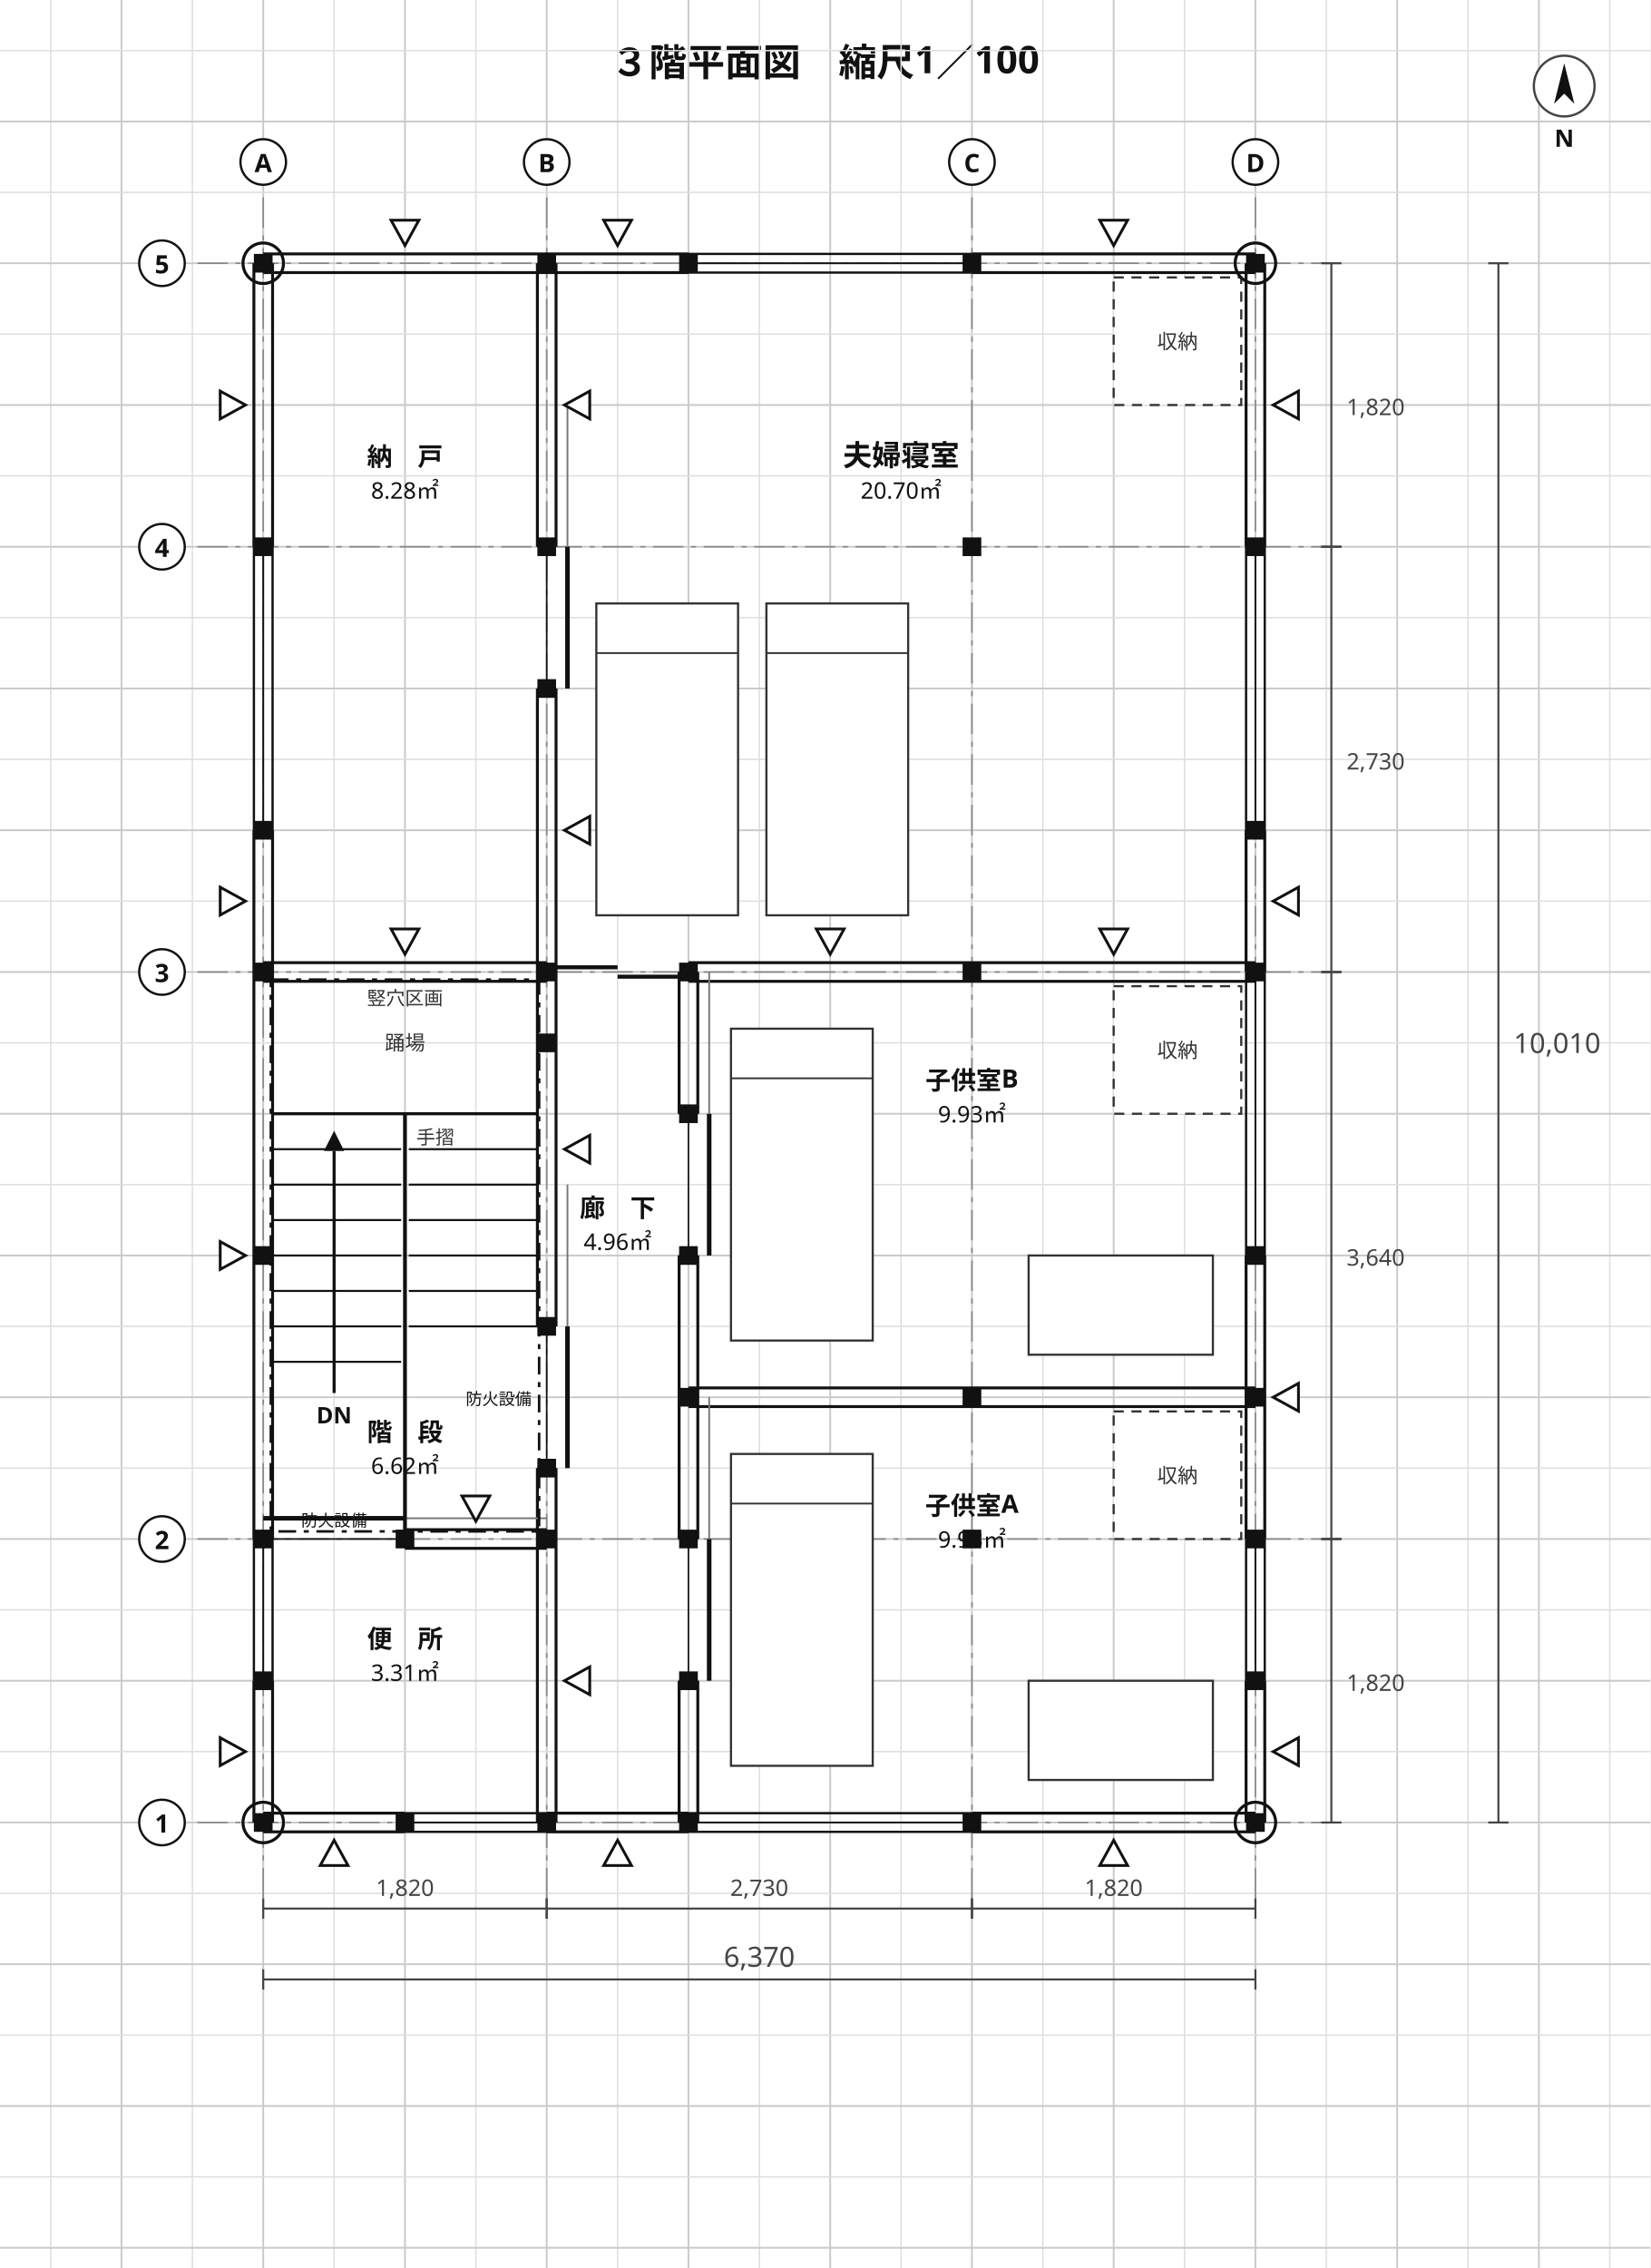
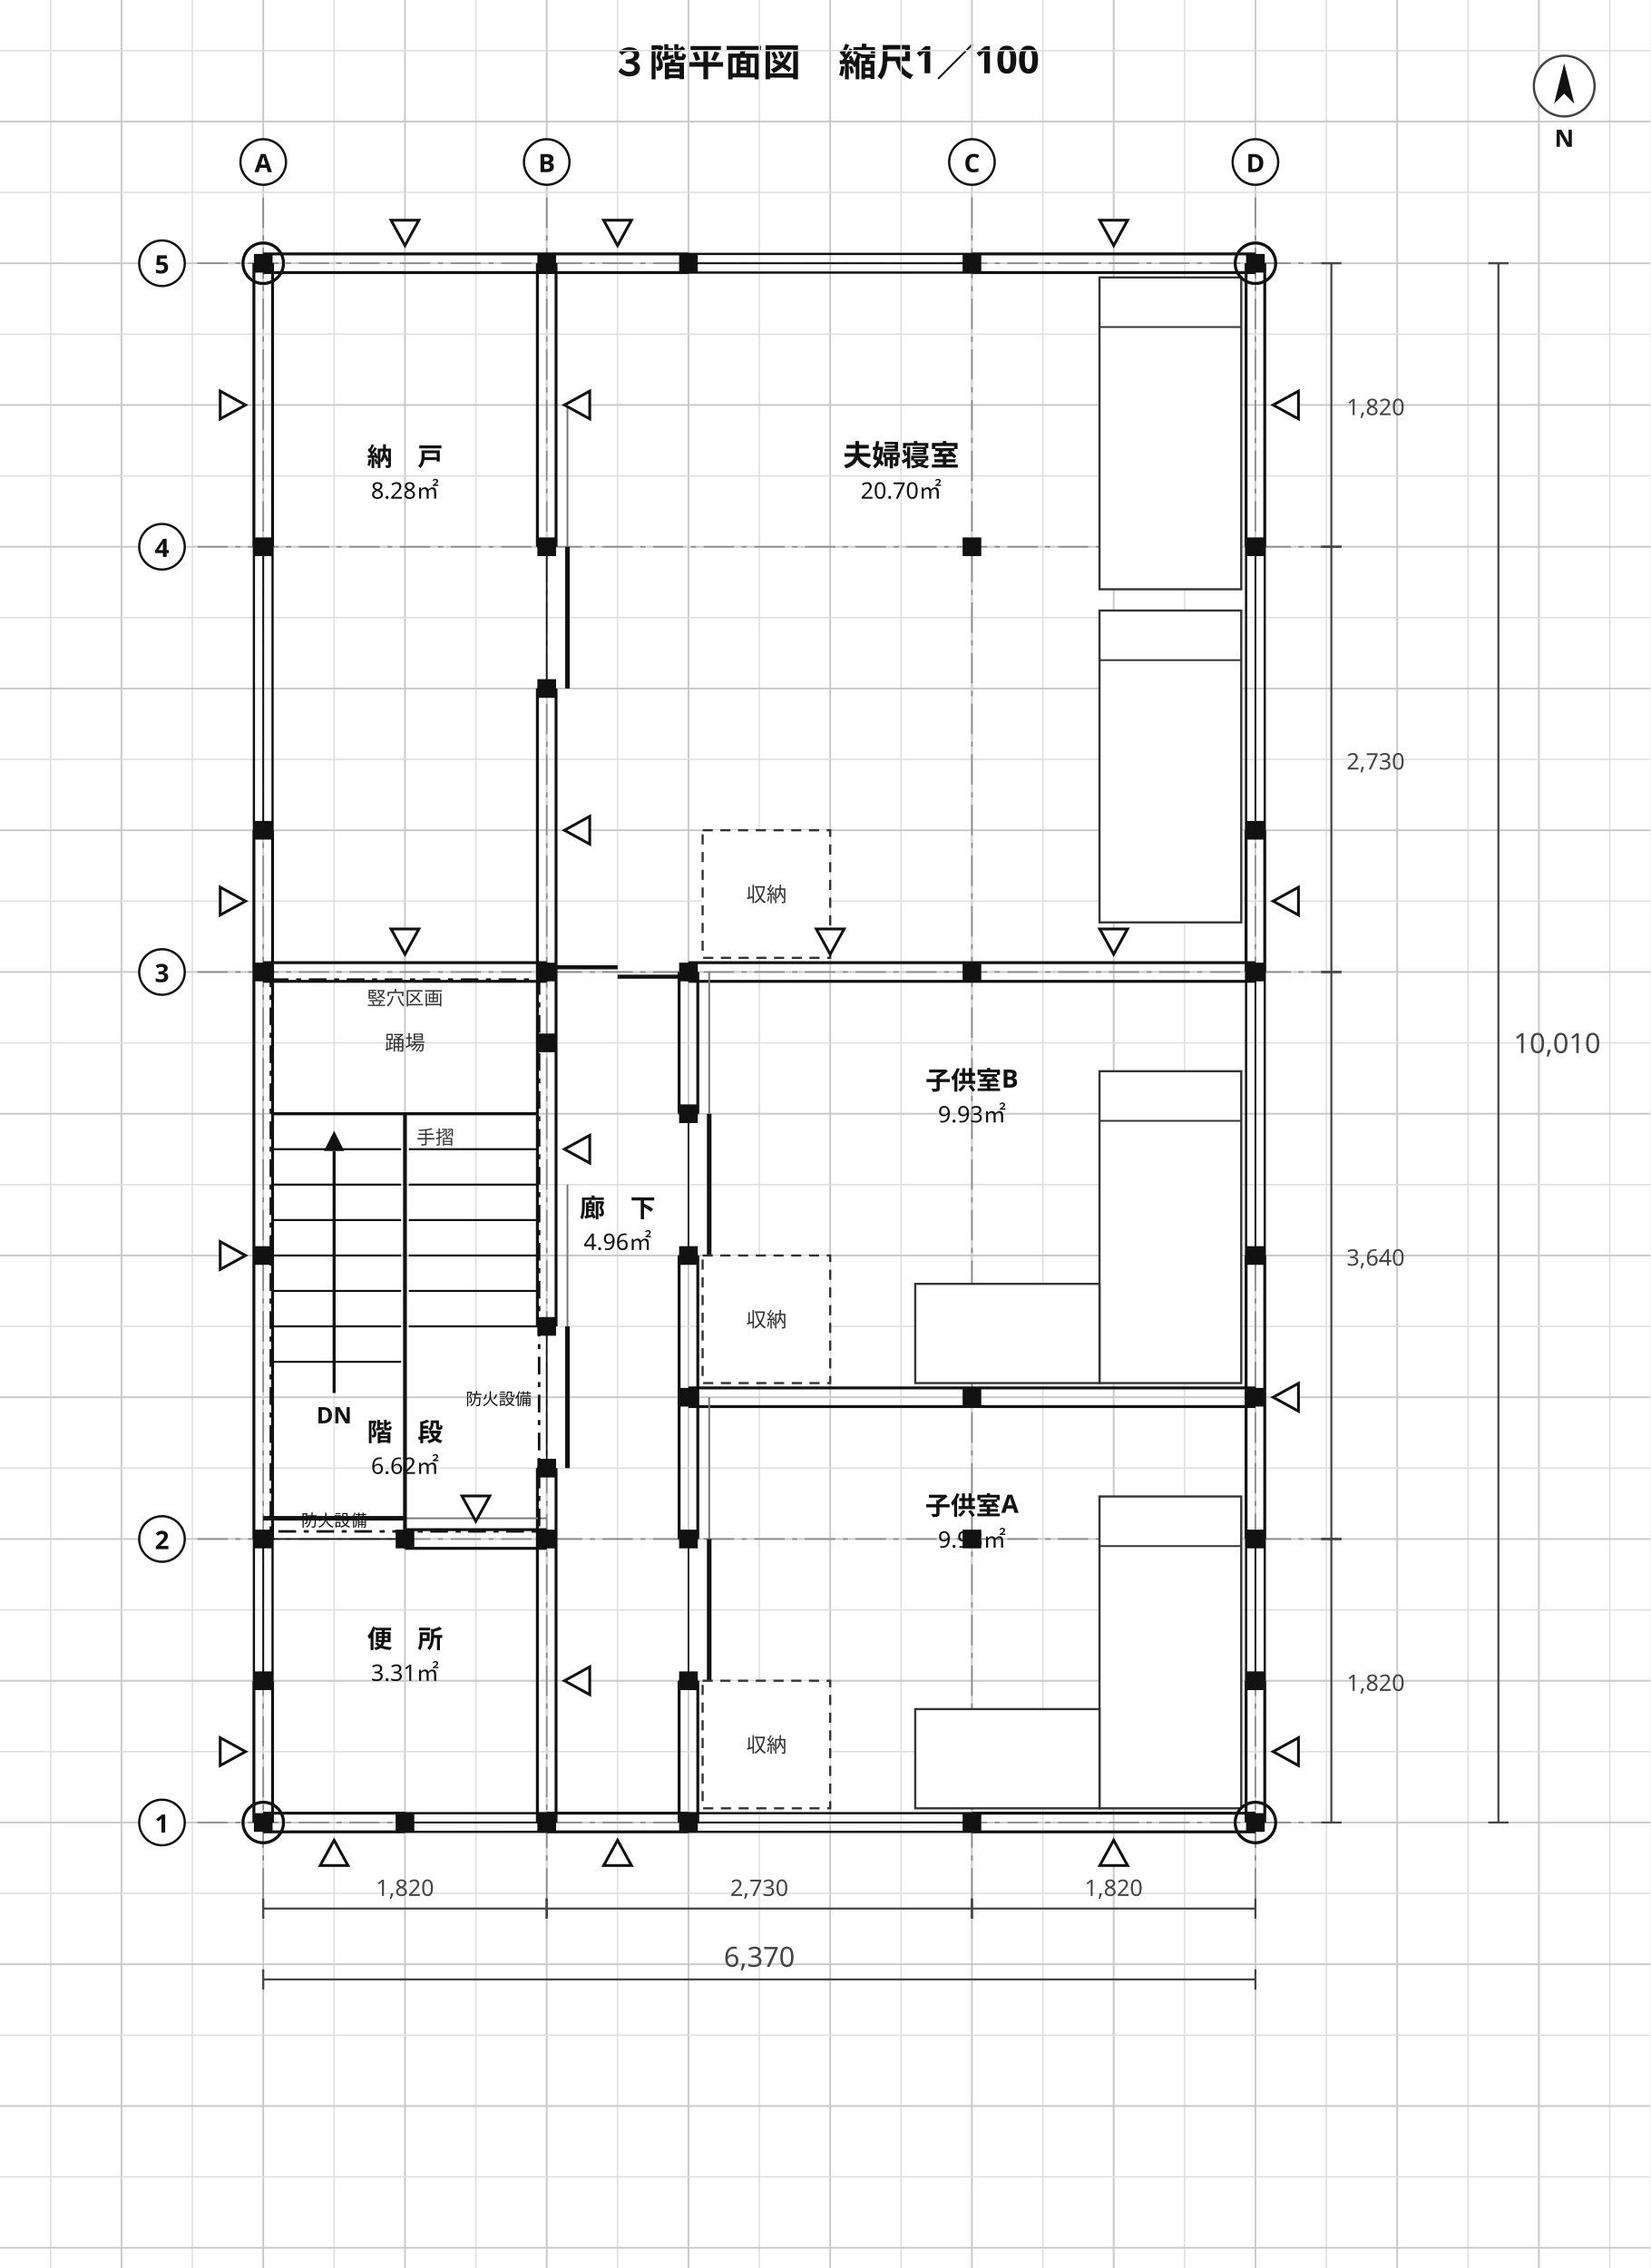
<svg xmlns="http://www.w3.org/2000/svg" viewBox="0 0 652 896" width="652" height="896" font-family="'Hiragino Sans','Hiragino Kaku Gothic ProN','Noto Sans JP','Yu Gothic',Meiryo,'IPAGothic',sans-serif">
  <rect width="652" height="896" fill="#ffffff" />
  <text x="326" y="30" font-size="15" text-anchor="middle" fill="#111" font-weight="700" font-family="'Hiragino Sans','Hiragino Kaku Gothic ProN','Noto Sans JP','Yu Gothic',Meiryo,'IPAGothic',sans-serif">３階平面図　縮尺1／100</text>
  <line x1="20" y1="0" x2="20" y2="896" stroke="#dedede" stroke-width="0.55" />
  <line x1="48" y1="0" x2="48" y2="896" stroke="#c9c9c9" stroke-width="0.7" />
  <line x1="76" y1="0" x2="76" y2="896" stroke="#dedede" stroke-width="0.55" />
  <line x1="104" y1="0" x2="104" y2="896" stroke="#c9c9c9" stroke-width="0.7" />
  <line x1="132" y1="0" x2="132" y2="896" stroke="#dedede" stroke-width="0.55" />
  <line x1="160" y1="0" x2="160" y2="896" stroke="#c9c9c9" stroke-width="0.7" />
  <line x1="188" y1="0" x2="188" y2="896" stroke="#dedede" stroke-width="0.55" />
  <line x1="216" y1="0" x2="216" y2="896" stroke="#c9c9c9" stroke-width="0.7" />
  <line x1="244" y1="0" x2="244" y2="896" stroke="#dedede" stroke-width="0.55" />
  <line x1="272" y1="0" x2="272" y2="896" stroke="#c9c9c9" stroke-width="0.7" />
  <line x1="300" y1="0" x2="300" y2="896" stroke="#dedede" stroke-width="0.55" />
  <line x1="328" y1="0" x2="328" y2="896" stroke="#c9c9c9" stroke-width="0.7" />
  <line x1="356" y1="0" x2="356" y2="896" stroke="#dedede" stroke-width="0.55" />
  <line x1="384" y1="0" x2="384" y2="896" stroke="#c9c9c9" stroke-width="0.7" />
  <line x1="412" y1="0" x2="412" y2="896" stroke="#dedede" stroke-width="0.55" />
  <line x1="440" y1="0" x2="440" y2="896" stroke="#c9c9c9" stroke-width="0.7" />
  <line x1="468" y1="0" x2="468" y2="896" stroke="#dedede" stroke-width="0.55" />
  <line x1="496" y1="0" x2="496" y2="896" stroke="#c9c9c9" stroke-width="0.7" />
  <line x1="524" y1="0" x2="524" y2="896" stroke="#dedede" stroke-width="0.55" />
  <line x1="552" y1="0" x2="552" y2="896" stroke="#c9c9c9" stroke-width="0.7" />
  <line x1="580" y1="0" x2="580" y2="896" stroke="#dedede" stroke-width="0.55" />
  <line x1="608" y1="0" x2="608" y2="896" stroke="#c9c9c9" stroke-width="0.7" />
  <line x1="636" y1="0" x2="636" y2="896" stroke="#dedede" stroke-width="0.55" />
  <line x1="0" y1="20" x2="652" y2="20" stroke="#dedede" stroke-width="0.55" />
  <line x1="0" y1="48" x2="652" y2="48" stroke="#c9c9c9" stroke-width="0.7" />
  <line x1="0" y1="76" x2="652" y2="76" stroke="#dedede" stroke-width="0.55" />
  <line x1="0" y1="104" x2="652" y2="104" stroke="#c9c9c9" stroke-width="0.7" />
  <line x1="0" y1="132" x2="652" y2="132" stroke="#dedede" stroke-width="0.55" />
  <line x1="0" y1="160" x2="652" y2="160" stroke="#c9c9c9" stroke-width="0.7" />
  <line x1="0" y1="188" x2="652" y2="188" stroke="#dedede" stroke-width="0.55" />
  <line x1="0" y1="216" x2="652" y2="216" stroke="#c9c9c9" stroke-width="0.7" />
  <line x1="0" y1="244" x2="652" y2="244" stroke="#dedede" stroke-width="0.55" />
  <line x1="0" y1="272" x2="652" y2="272" stroke="#c9c9c9" stroke-width="0.7" />
  <line x1="0" y1="300" x2="652" y2="300" stroke="#dedede" stroke-width="0.55" />
  <line x1="0" y1="328" x2="652" y2="328" stroke="#c9c9c9" stroke-width="0.7" />
  <line x1="0" y1="356" x2="652" y2="356" stroke="#dedede" stroke-width="0.55" />
  <line x1="0" y1="384" x2="652" y2="384" stroke="#c9c9c9" stroke-width="0.7" />
  <line x1="0" y1="412" x2="652" y2="412" stroke="#dedede" stroke-width="0.55" />
  <line x1="0" y1="440" x2="652" y2="440" stroke="#c9c9c9" stroke-width="0.7" />
  <line x1="0" y1="468" x2="652" y2="468" stroke="#dedede" stroke-width="0.55" />
  <line x1="0" y1="496" x2="652" y2="496" stroke="#c9c9c9" stroke-width="0.7" />
  <line x1="0" y1="524" x2="652" y2="524" stroke="#dedede" stroke-width="0.55" />
  <line x1="0" y1="552" x2="652" y2="552" stroke="#c9c9c9" stroke-width="0.7" />
  <line x1="0" y1="580" x2="652" y2="580" stroke="#dedede" stroke-width="0.55" />
  <line x1="0" y1="608" x2="652" y2="608" stroke="#c9c9c9" stroke-width="0.7" />
  <line x1="0" y1="636" x2="652" y2="636" stroke="#dedede" stroke-width="0.55" />
  <line x1="0" y1="664" x2="652" y2="664" stroke="#c9c9c9" stroke-width="0.7" />
  <line x1="0" y1="692" x2="652" y2="692" stroke="#dedede" stroke-width="0.55" />
  <line x1="0" y1="720" x2="652" y2="720" stroke="#c9c9c9" stroke-width="0.7" />
  <line x1="0" y1="748" x2="652" y2="748" stroke="#dedede" stroke-width="0.55" />
  <line x1="0" y1="776" x2="652" y2="776" stroke="#c9c9c9" stroke-width="0.7" />
  <line x1="0" y1="804" x2="652" y2="804" stroke="#dedede" stroke-width="0.55" />
  <line x1="0" y1="832" x2="652" y2="832" stroke="#c9c9c9" stroke-width="0.7" />
  <line x1="0" y1="860" x2="652" y2="860" stroke="#dedede" stroke-width="0.55" />
  <line x1="0" y1="888" x2="652" y2="888" stroke="#c9c9c9" stroke-width="0.7" />
  <line x1="104" y1="78" x2="104" y2="750" stroke="#888" stroke-width="0.6" stroke-dasharray="12 3 2 3" />
  <line x1="216" y1="78" x2="216" y2="750" stroke="#888" stroke-width="0.6" stroke-dasharray="12 3 2 3" />
  <line x1="384" y1="78" x2="384" y2="750" stroke="#888" stroke-width="0.6" stroke-dasharray="12 3 2 3" />
  <line x1="496" y1="78" x2="496" y2="750" stroke="#888" stroke-width="0.6" stroke-dasharray="12 3 2 3" />
  <line x1="78" y1="720" x2="526" y2="720" stroke="#888" stroke-width="0.6" stroke-dasharray="12 3 2 3" />
  <line x1="78" y1="608" x2="526" y2="608" stroke="#888" stroke-width="0.6" stroke-dasharray="12 3 2 3" />
  <line x1="78" y1="384" x2="526" y2="384" stroke="#888" stroke-width="0.6" stroke-dasharray="12 3 2 3" />
  <line x1="78" y1="216" x2="526" y2="216" stroke="#888" stroke-width="0.6" stroke-dasharray="12 3 2 3" />
  <line x1="78" y1="104" x2="526" y2="104" stroke="#888" stroke-width="0.6" stroke-dasharray="12 3 2 3" />
  <line x1="100.31" y1="720" x2="100.31" y2="664" stroke="#111" stroke-width="1.15" />
  <line x1="107.69" y1="720" x2="107.69" y2="664" stroke="#111" stroke-width="1.15" />
  <line x1="100.31" y1="608" x2="100.31" y2="328" stroke="#111" stroke-width="1.15" />
  <line x1="107.69" y1="608" x2="107.69" y2="328" stroke="#111" stroke-width="1.15" />
  <line x1="100.31" y1="216" x2="100.31" y2="104" stroke="#111" stroke-width="1.15" />
  <line x1="107.69" y1="216" x2="107.69" y2="104" stroke="#111" stroke-width="1.15" />
  <line x1="212.31" y1="720" x2="212.31" y2="580" stroke="#111" stroke-width="1.15" />
  <line x1="219.69" y1="720" x2="219.69" y2="580" stroke="#111" stroke-width="1.15" />
  <line x1="212.31" y1="524" x2="212.31" y2="272" stroke="#111" stroke-width="1.15" />
  <line x1="219.69" y1="524" x2="219.69" y2="272" stroke="#111" stroke-width="1.15" />
  <line x1="212.31" y1="216" x2="212.31" y2="104" stroke="#111" stroke-width="1.15" />
  <line x1="219.69" y1="216" x2="219.69" y2="104" stroke="#111" stroke-width="1.15" />
  <line x1="104" y1="716.31" x2="160" y2="716.31" stroke="#111" stroke-width="1.15" />
  <line x1="104" y1="723.69" x2="160" y2="723.69" stroke="#111" stroke-width="1.15" />
  <line x1="216" y1="716.31" x2="272" y2="716.31" stroke="#111" stroke-width="1.15" />
  <line x1="216" y1="723.69" x2="272" y2="723.69" stroke="#111" stroke-width="1.15" />
  <line x1="384" y1="716.31" x2="496" y2="716.31" stroke="#111" stroke-width="1.15" />
  <line x1="384" y1="723.69" x2="496" y2="723.69" stroke="#111" stroke-width="1.15" />
  <line x1="160" y1="604.31" x2="216" y2="604.31" stroke="#111" stroke-width="1.15" />
  <line x1="160" y1="611.69" x2="216" y2="611.69" stroke="#111" stroke-width="1.15" />
  <line x1="104" y1="380.31" x2="216" y2="380.31" stroke="#111" stroke-width="1.15" />
  <line x1="104" y1="387.69" x2="216" y2="387.69" stroke="#111" stroke-width="1.15" />
  <line x1="272" y1="380.31" x2="496" y2="380.31" stroke="#111" stroke-width="1.15" />
  <line x1="272" y1="387.69" x2="496" y2="387.69" stroke="#111" stroke-width="1.15" />
  <line x1="104" y1="100.31" x2="272" y2="100.31" stroke="#111" stroke-width="1.15" />
  <line x1="104" y1="107.69" x2="272" y2="107.69" stroke="#111" stroke-width="1.15" />
  <line x1="384" y1="100.31" x2="496" y2="100.31" stroke="#111" stroke-width="1.15" />
  <line x1="384" y1="107.69" x2="496" y2="107.69" stroke="#111" stroke-width="1.15" />
  <line x1="268.31" y1="720" x2="268.31" y2="664" stroke="#111" stroke-width="1.15" />
  <line x1="275.69" y1="720" x2="275.69" y2="664" stroke="#111" stroke-width="1.15" />
  <line x1="268.31" y1="608" x2="268.31" y2="496" stroke="#111" stroke-width="1.15" />
  <line x1="275.69" y1="608" x2="275.69" y2="496" stroke="#111" stroke-width="1.15" />
  <line x1="268.31" y1="440" x2="268.31" y2="384" stroke="#111" stroke-width="1.15" />
  <line x1="275.69" y1="440" x2="275.69" y2="384" stroke="#111" stroke-width="1.15" />
  <line x1="492.31" y1="720" x2="492.31" y2="664" stroke="#111" stroke-width="1.15" />
  <line x1="499.69" y1="720" x2="499.69" y2="664" stroke="#111" stroke-width="1.15" />
  <line x1="492.31" y1="608" x2="492.31" y2="496" stroke="#111" stroke-width="1.15" />
  <line x1="499.69" y1="608" x2="499.69" y2="496" stroke="#111" stroke-width="1.15" />
  <line x1="492.31" y1="384" x2="492.31" y2="328" stroke="#111" stroke-width="1.15" />
  <line x1="499.69" y1="384" x2="499.69" y2="328" stroke="#111" stroke-width="1.15" />
  <line x1="492.31" y1="216" x2="492.31" y2="104" stroke="#111" stroke-width="1.15" />
  <line x1="499.69" y1="216" x2="499.69" y2="104" stroke="#111" stroke-width="1.15" />
  <line x1="272" y1="548.31" x2="496" y2="548.31" stroke="#111" stroke-width="1.15" />
  <line x1="272" y1="555.69" x2="496" y2="555.69" stroke="#111" stroke-width="1.15" />
  <line x1="272" y1="716.31" x2="384" y2="716.31" stroke="#111" stroke-width="0.9" />
  <line x1="272" y1="723.69" x2="384" y2="723.69" stroke="#111" stroke-width="0.9" />
  <line x1="272" y1="720" x2="384" y2="720" stroke="#111" stroke-width="0.7" />
  <line x1="272" y1="716.31" x2="272" y2="723.69" stroke="#111" stroke-width="1.0" />
  <line x1="384" y1="716.31" x2="384" y2="723.69" stroke="#111" stroke-width="1.0" />
  <line x1="160" y1="716.31" x2="216" y2="716.31" stroke="#111" stroke-width="0.9" />
  <line x1="160" y1="723.69" x2="216" y2="723.69" stroke="#111" stroke-width="0.9" />
  <line x1="160" y1="720" x2="216" y2="720" stroke="#111" stroke-width="0.7" />
  <line x1="160" y1="716.31" x2="160" y2="723.69" stroke="#111" stroke-width="1.0" />
  <line x1="216" y1="716.31" x2="216" y2="723.69" stroke="#111" stroke-width="1.0" />
  <line x1="272" y1="100.31" x2="384" y2="100.31" stroke="#111" stroke-width="0.9" />
  <line x1="272" y1="107.69" x2="384" y2="107.69" stroke="#111" stroke-width="0.9" />
  <line x1="272" y1="104" x2="384" y2="104" stroke="#111" stroke-width="0.7" />
  <line x1="272" y1="100.31" x2="272" y2="107.69" stroke="#111" stroke-width="1.0" />
  <line x1="384" y1="100.31" x2="384" y2="107.69" stroke="#111" stroke-width="1.0" />
  <line x1="100.31" y1="664" x2="100.31" y2="608" stroke="#111" stroke-width="0.9" />
  <line x1="107.69" y1="664" x2="107.69" y2="608" stroke="#111" stroke-width="0.9" />
  <line x1="104" y1="664" x2="104" y2="608" stroke="#111" stroke-width="0.7" />
  <line x1="100.31" y1="664" x2="107.69" y2="664" stroke="#111" stroke-width="1.0" />
  <line x1="100.31" y1="608" x2="107.69" y2="608" stroke="#111" stroke-width="1.0" />
  <line x1="100.31" y1="328" x2="100.31" y2="216" stroke="#111" stroke-width="0.9" />
  <line x1="107.69" y1="328" x2="107.69" y2="216" stroke="#111" stroke-width="0.9" />
  <line x1="104" y1="328" x2="104" y2="216" stroke="#111" stroke-width="0.7" />
  <line x1="100.31" y1="328" x2="107.69" y2="328" stroke="#111" stroke-width="1.0" />
  <line x1="100.31" y1="216" x2="107.69" y2="216" stroke="#111" stroke-width="1.0" />
  <line x1="492.31" y1="664" x2="492.31" y2="608" stroke="#111" stroke-width="0.9" />
  <line x1="499.69" y1="664" x2="499.69" y2="608" stroke="#111" stroke-width="0.9" />
  <line x1="496" y1="664" x2="496" y2="608" stroke="#111" stroke-width="0.7" />
  <line x1="492.31" y1="664" x2="499.69" y2="664" stroke="#111" stroke-width="1.0" />
  <line x1="492.31" y1="608" x2="499.69" y2="608" stroke="#111" stroke-width="1.0" />
  <line x1="492.31" y1="496" x2="492.31" y2="384" stroke="#111" stroke-width="0.9" />
  <line x1="499.69" y1="496" x2="499.69" y2="384" stroke="#111" stroke-width="0.9" />
  <line x1="496" y1="496" x2="496" y2="384" stroke="#111" stroke-width="0.7" />
  <line x1="492.31" y1="496" x2="499.69" y2="496" stroke="#111" stroke-width="1.0" />
  <line x1="492.31" y1="384" x2="499.69" y2="384" stroke="#111" stroke-width="1.0" />
  <line x1="492.31" y1="328" x2="492.31" y2="216" stroke="#111" stroke-width="0.9" />
  <line x1="499.69" y1="328" x2="499.69" y2="216" stroke="#111" stroke-width="0.9" />
  <line x1="496" y1="328" x2="496" y2="216" stroke="#111" stroke-width="0.7" />
  <line x1="492.31" y1="328" x2="499.69" y2="328" stroke="#111" stroke-width="1.0" />
  <line x1="492.31" y1="216" x2="499.69" y2="216" stroke="#111" stroke-width="1.0" />
  <line x1="104" y1="604.31" x2="104" y2="611.69" stroke="#111" stroke-width="1.0" />
  <line x1="160" y1="604.31" x2="160" y2="611.69" stroke="#111" stroke-width="1.0" />
  <line x1="104" y1="608" x2="160" y2="608" stroke="#111" stroke-width="0.6" />
  <line x1="104" y1="599.81" x2="160" y2="599.81" stroke="#111" stroke-width="1.8" />
  <line x1="160" y1="599.81" x2="216" y2="599.81" stroke="#777" stroke-width="0.7" />
  <text x="132" y="603" font-size="6.5" text-anchor="middle" fill="#111" font-weight="400" font-family="'Hiragino Sans','Hiragino Kaku Gothic ProN','Noto Sans JP','Yu Gothic',Meiryo,'IPAGothic',sans-serif">防火設備</text>
  <line x1="212.31" y1="580" x2="219.69" y2="580" stroke="#111" stroke-width="1.0" />
  <line x1="212.31" y1="524" x2="219.69" y2="524" stroke="#111" stroke-width="1.0" />
  <line x1="216" y1="580" x2="216" y2="524" stroke="#111" stroke-width="0.6" />
  <line x1="224.19" y1="580" x2="224.19" y2="524" stroke="#111" stroke-width="1.8" />
  <line x1="224.19" y1="524" x2="224.19" y2="468" stroke="#777" stroke-width="0.7" />
  <text x="210" y="555" font-size="6.5" text-anchor="end" fill="#111" font-weight="400" font-family="'Hiragino Sans','Hiragino Kaku Gothic ProN','Noto Sans JP','Yu Gothic',Meiryo,'IPAGothic',sans-serif">防火設備</text>
  <line x1="212.31" y1="272" x2="219.69" y2="272" stroke="#111" stroke-width="1.0" />
  <line x1="212.31" y1="216" x2="219.69" y2="216" stroke="#111" stroke-width="1.0" />
  <line x1="216" y1="272" x2="216" y2="216" stroke="#111" stroke-width="0.6" />
  <line x1="224.19" y1="272" x2="224.19" y2="216" stroke="#111" stroke-width="1.8" />
  <line x1="224.19" y1="216" x2="224.19" y2="160" stroke="#777" stroke-width="0.7" />
  <line x1="268.31" y1="664" x2="275.69" y2="664" stroke="#111" stroke-width="1.0" />
  <line x1="268.31" y1="608" x2="275.69" y2="608" stroke="#111" stroke-width="1.0" />
  <line x1="272" y1="664" x2="272" y2="608" stroke="#111" stroke-width="0.6" />
  <line x1="280.19" y1="664" x2="280.19" y2="608" stroke="#111" stroke-width="1.8" />
  <line x1="280.19" y1="608" x2="280.19" y2="552" stroke="#777" stroke-width="0.7" />
  <line x1="268.31" y1="496" x2="275.69" y2="496" stroke="#111" stroke-width="1.0" />
  <line x1="268.31" y1="440" x2="275.69" y2="440" stroke="#111" stroke-width="1.0" />
  <line x1="272" y1="496" x2="272" y2="440" stroke="#111" stroke-width="0.6" />
  <line x1="280.19" y1="496" x2="280.19" y2="440" stroke="#111" stroke-width="1.8" />
  <line x1="280.19" y1="440" x2="280.19" y2="384" stroke="#777" stroke-width="0.7" />
  <line x1="216" y1="382.15" x2="244" y2="382.15" stroke="#111" stroke-width="1.6" />
  <line x1="244" y1="385.85" x2="272" y2="385.85" stroke="#111" stroke-width="1.6" />
  <line x1="216" y1="380.31" x2="216" y2="387.69" stroke="#111" stroke-width="1.0" />
  <line x1="272" y1="380.31" x2="272" y2="387.69" stroke="#111" stroke-width="1.0" />
-   <rect x="288.8" y="574.4" width="56" height="123.2" fill="#fff" stroke="#333" stroke-width="0.85" />
-   <line x1="288.8" y1="594" x2="344.8" y2="594" stroke="#333" stroke-width="0.7" />
-   <rect x="406.4" y="664" width="72.8" height="39.2" fill="#fff" stroke="#333" stroke-width="0.85" />
-   <rect x="440" y="557.6" width="50.4" height="50.4" fill="#fff" stroke="#333" stroke-width="0.85" stroke-dasharray="4 3" />
-   <text x="465.2" y="585.8" font-size="8" text-anchor="middle" fill="#333" font-weight="400" font-family="'Hiragino Sans','Hiragino Kaku Gothic ProN','Noto Sans JP','Yu Gothic',Meiryo,'IPAGothic',sans-serif">収納</text>
-   <rect x="288.8" y="406.4" width="56" height="123.2" fill="#fff" stroke="#333" stroke-width="0.85" />
-   <line x1="288.8" y1="426" x2="344.8" y2="426" stroke="#333" stroke-width="0.7" />
-   <rect x="406.4" y="496" width="72.8" height="39.2" fill="#fff" stroke="#333" stroke-width="0.85" />
-   <rect x="440" y="389.6" width="50.4" height="50.4" fill="#fff" stroke="#333" stroke-width="0.85" stroke-dasharray="4 3" />
-   <text x="465.2" y="417.8" font-size="8" text-anchor="middle" fill="#333" font-weight="400" font-family="'Hiragino Sans','Hiragino Kaku Gothic ProN','Noto Sans JP','Yu Gothic',Meiryo,'IPAGothic',sans-serif">収納</text>
-   <rect x="235.6" y="238.4" width="56" height="123.2" fill="#fff" stroke="#333" stroke-width="0.85" />
-   <line x1="235.6" y1="258" x2="291.6" y2="258" stroke="#333" stroke-width="0.7" />
-   <rect x="302.8" y="238.4" width="56" height="123.2" fill="#fff" stroke="#333" stroke-width="0.85" />
-   <line x1="302.8" y1="258" x2="358.8" y2="258" stroke="#333" stroke-width="0.7" />
-   <rect x="440" y="109.6" width="50.4" height="50.4" fill="#fff" stroke="#333" stroke-width="0.85" stroke-dasharray="4 3" />
-   <text x="465.2" y="137.8" font-size="8" text-anchor="middle" fill="#333" font-weight="400" font-family="'Hiragino Sans','Hiragino Kaku Gothic ProN','Noto Sans JP','Yu Gothic',Meiryo,'IPAGothic',sans-serif">収納</text>
+   <rect x="434.4" y="591.2" width="56" height="123.2" fill="#fff" stroke="#333" stroke-width="0.85" />
+   <line x1="434.4" y1="610.8" x2="490.4" y2="610.8" stroke="#333" stroke-width="0.7" />
+   <rect x="361.6" y="675.2" width="72.8" height="39.2" fill="#fff" stroke="#333" stroke-width="0.85" />
+   <rect x="277.6" y="664" width="50.4" height="50.4" fill="#fff" stroke="#333" stroke-width="0.85" stroke-dasharray="4 3" />
+   <text x="302.8" y="692.2" font-size="8" text-anchor="middle" fill="#333" font-weight="400" font-family="'Hiragino Sans','Hiragino Kaku Gothic ProN','Noto Sans JP','Yu Gothic',Meiryo,'IPAGothic',sans-serif">収納</text>
+   <rect x="434.4" y="423.2" width="56" height="123.2" fill="#fff" stroke="#333" stroke-width="0.85" />
+   <line x1="434.4" y1="442.8" x2="490.4" y2="442.8" stroke="#333" stroke-width="0.7" />
+   <rect x="361.6" y="507.2" width="72.8" height="39.2" fill="#fff" stroke="#333" stroke-width="0.85" />
+   <rect x="277.6" y="496" width="50.4" height="50.4" fill="#fff" stroke="#333" stroke-width="0.85" stroke-dasharray="4 3" />
+   <text x="302.8" y="524.2" font-size="8" text-anchor="middle" fill="#333" font-weight="400" font-family="'Hiragino Sans','Hiragino Kaku Gothic ProN','Noto Sans JP','Yu Gothic',Meiryo,'IPAGothic',sans-serif">収納</text>
+   <rect x="434.4" y="109.6" width="56" height="123.2" fill="#fff" stroke="#333" stroke-width="0.85" />
+   <line x1="434.4" y1="129.2" x2="490.4" y2="129.2" stroke="#333" stroke-width="0.7" />
+   <rect x="434.4" y="241.2" width="56" height="123.2" fill="#fff" stroke="#333" stroke-width="0.85" />
+   <line x1="434.4" y1="260.8" x2="490.4" y2="260.8" stroke="#333" stroke-width="0.7" />
+   <rect x="277.6" y="328" width="50.4" height="50.4" fill="#fff" stroke="#333" stroke-width="0.85" stroke-dasharray="4 3" />
+   <text x="302.8" y="356.2" font-size="8" text-anchor="middle" fill="#333" font-weight="400" font-family="'Hiragino Sans','Hiragino Kaku Gothic ProN','Noto Sans JP','Yu Gothic',Meiryo,'IPAGothic',sans-serif">収納</text>
  <line x1="107.69" y1="440" x2="212.31" y2="440" stroke="#111" stroke-width="1.2" />
  <text x="160" y="414.8" font-size="8" text-anchor="middle" fill="#333" font-weight="400" font-family="'Hiragino Sans','Hiragino Kaku Gothic ProN','Noto Sans JP','Yu Gothic',Meiryo,'IPAGothic',sans-serif">踊場</text>
  <line x1="160" y1="608" x2="160" y2="440" stroke="#111" stroke-width="1.5" />
  <text x="172" y="452" font-size="7.5" text-anchor="middle" fill="#333" font-weight="400" font-family="'Hiragino Sans','Hiragino Kaku Gothic ProN','Noto Sans JP','Yu Gothic',Meiryo,'IPAGothic',sans-serif">手摺</text>
  <line x1="161.5" y1="454" x2="212.31" y2="454" stroke="#111" stroke-width="0.8" />
  <line x1="161.5" y1="468" x2="212.31" y2="468" stroke="#111" stroke-width="0.8" />
  <line x1="161.5" y1="482" x2="212.31" y2="482" stroke="#111" stroke-width="0.8" />
  <line x1="161.5" y1="496" x2="212.31" y2="496" stroke="#111" stroke-width="0.8" />
  <line x1="161.5" y1="510" x2="212.31" y2="510" stroke="#111" stroke-width="0.8" />
  <line x1="161.5" y1="524" x2="212.31" y2="524" stroke="#111" stroke-width="0.8" />
  <line x1="107.69" y1="454" x2="158.5" y2="454" stroke="#111" stroke-width="0.8" />
  <line x1="107.69" y1="468" x2="158.5" y2="468" stroke="#111" stroke-width="0.8" />
  <line x1="107.69" y1="482" x2="158.5" y2="482" stroke="#111" stroke-width="0.8" />
  <line x1="107.69" y1="496" x2="158.5" y2="496" stroke="#111" stroke-width="0.8" />
  <line x1="107.69" y1="510" x2="158.5" y2="510" stroke="#111" stroke-width="0.8" />
  <line x1="107.69" y1="524" x2="158.5" y2="524" stroke="#111" stroke-width="0.8" />
  <line x1="107.69" y1="538" x2="158.5" y2="538" stroke="#111" stroke-width="0.8" />
  <line x1="132" y1="550.32" x2="132" y2="454.72" stroke="#111" stroke-width="1.2" />
  <polygon points="132,446.72 128,454.72 136,454.72" fill="#111" />
  <text x="132" y="562.32" font-size="9" text-anchor="middle" fill="#111" font-weight="700" font-family="'Hiragino Sans','Hiragino Kaku Gothic ProN','Noto Sans JP','Yu Gothic',Meiryo,'IPAGothic',sans-serif">DN</text>
  <rect x="107" y="387" width="106" height="218" fill="none" stroke="#111" stroke-width="1.0" stroke-dasharray="7 3 2 3" />
  <text x="160" y="397" font-size="7.5" text-anchor="middle" fill="#333" font-weight="400" font-family="'Hiragino Sans','Hiragino Kaku Gothic ProN','Noto Sans JP','Yu Gothic',Meiryo,'IPAGothic',sans-serif">竪穴区画</text>
  <polygon points="97,692 87,686.5 87,697.5" fill="#fff" stroke="#111" stroke-width="1.1" />
  <polygon points="97,496 87,490.5 87,501.5" fill="#fff" stroke="#111" stroke-width="1.1" />
  <polygon points="97,356 87,350.5 87,361.5" fill="#fff" stroke="#111" stroke-width="1.1" />
  <polygon points="97,160 87,154.5 87,165.5" fill="#fff" stroke="#111" stroke-width="1.1" />
  <polygon points="223,664 233,658.5 233,669.5" fill="#fff" stroke="#111" stroke-width="1.1" />
  <polygon points="223,454 233,448.5 233,459.5" fill="#fff" stroke="#111" stroke-width="1.1" />
  <polygon points="223,328 233,322.5 233,333.5" fill="#fff" stroke="#111" stroke-width="1.1" />
  <polygon points="223,160 233,154.5 233,165.5" fill="#fff" stroke="#111" stroke-width="1.1" />
  <polygon points="503,692 513,686.5 513,697.5" fill="#fff" stroke="#111" stroke-width="1.1" />
  <polygon points="503,552 513,546.5 513,557.5" fill="#fff" stroke="#111" stroke-width="1.1" />
  <polygon points="503,356 513,350.5 513,361.5" fill="#fff" stroke="#111" stroke-width="1.1" />
  <polygon points="503,160 513,154.5 513,165.5" fill="#fff" stroke="#111" stroke-width="1.1" />
  <polygon points="132,727 126.5,737 137.5,737" fill="#fff" stroke="#111" stroke-width="1.1" />
  <polygon points="244,727 238.5,737 249.5,737" fill="#fff" stroke="#111" stroke-width="1.1" />
  <polygon points="440,727 434.5,737 445.5,737" fill="#fff" stroke="#111" stroke-width="1.1" />
  <polygon points="188,601 182.5,591 193.5,591" fill="#fff" stroke="#111" stroke-width="1.1" />
  <polygon points="160,377 154.5,367 165.5,367" fill="#fff" stroke="#111" stroke-width="1.1" />
  <polygon points="328,377 322.5,367 333.5,367" fill="#fff" stroke="#111" stroke-width="1.1" />
  <polygon points="440,377 434.5,367 445.5,367" fill="#fff" stroke="#111" stroke-width="1.1" />
  <polygon points="160,97 154.5,87 165.5,87" fill="#fff" stroke="#111" stroke-width="1.1" />
  <polygon points="244,97 238.5,87 249.5,87" fill="#fff" stroke="#111" stroke-width="1.1" />
  <polygon points="440,97 434.5,87 445.5,87" fill="#fff" stroke="#111" stroke-width="1.1" />
  <rect x="100.31" y="660.31" width="7.38" height="7.38" fill="#111" />
  <rect x="100.31" y="604.31" width="7.38" height="7.38" fill="#111" />
  <rect x="100.31" y="492.31" width="7.38" height="7.38" fill="#111" />
  <rect x="100.31" y="380.31" width="7.38" height="7.38" fill="#111" />
  <rect x="100.31" y="324.31" width="7.38" height="7.38" fill="#111" />
  <rect x="100.31" y="212.31" width="7.38" height="7.38" fill="#111" />
  <rect x="156.31" y="716.31" width="7.38" height="7.38" fill="#111" />
  <rect x="156.31" y="604.31" width="7.38" height="7.38" fill="#111" />
  <rect x="212.31" y="716.31" width="7.38" height="7.38" fill="#111" />
  <rect x="212.31" y="604.31" width="7.38" height="7.38" fill="#111" />
  <rect x="212.31" y="576.31" width="7.38" height="7.38" fill="#111" />
  <rect x="212.31" y="520.31" width="7.38" height="7.38" fill="#111" />
  <rect x="212.31" y="408.31" width="7.38" height="7.38" fill="#111" />
  <rect x="212.31" y="380.31" width="7.38" height="7.38" fill="#111" />
  <rect x="212.31" y="268.31" width="7.38" height="7.38" fill="#111" />
  <rect x="212.31" y="212.31" width="7.38" height="7.38" fill="#111" />
  <rect x="212.31" y="100.31" width="7.38" height="7.38" fill="#111" />
  <rect x="268.31" y="716.31" width="7.38" height="7.38" fill="#111" />
  <rect x="268.31" y="660.31" width="7.38" height="7.38" fill="#111" />
  <rect x="268.31" y="604.31" width="7.38" height="7.38" fill="#111" />
  <rect x="268.31" y="548.31" width="7.38" height="7.38" fill="#111" />
  <rect x="268.31" y="492.31" width="7.38" height="7.38" fill="#111" />
  <rect x="268.31" y="436.31" width="7.38" height="7.38" fill="#111" />
  <rect x="268.31" y="380.31" width="7.38" height="7.38" fill="#111" />
  <rect x="268.31" y="100.31" width="7.38" height="7.38" fill="#111" />
  <rect x="380.31" y="716.31" width="7.38" height="7.38" fill="#111" />
  <rect x="380.31" y="604.31" width="7.38" height="7.38" fill="#111" />
  <rect x="380.31" y="548.31" width="7.38" height="7.38" fill="#111" />
  <rect x="380.31" y="380.31" width="7.38" height="7.38" fill="#111" />
  <rect x="380.31" y="212.31" width="7.38" height="7.38" fill="#111" />
  <rect x="380.31" y="100.31" width="7.38" height="7.38" fill="#111" />
  <rect x="492.31" y="660.31" width="7.38" height="7.38" fill="#111" />
  <rect x="492.31" y="604.31" width="7.38" height="7.38" fill="#111" />
  <rect x="492.31" y="548.31" width="7.38" height="7.38" fill="#111" />
  <rect x="492.31" y="492.31" width="7.38" height="7.38" fill="#111" />
  <rect x="492.31" y="380.31" width="7.38" height="7.38" fill="#111" />
  <rect x="492.31" y="324.31" width="7.38" height="7.38" fill="#111" />
  <rect x="492.31" y="212.31" width="7.38" height="7.38" fill="#111" />
  <rect x="100.31" y="716.31" width="7.38" height="7.38" fill="#111" />
  <circle cx="104" cy="720" r="8" fill="none" stroke="#111" stroke-width="1.2" />
  <rect x="100.31" y="100.31" width="7.38" height="7.38" fill="#111" />
  <circle cx="104" cy="104" r="8" fill="none" stroke="#111" stroke-width="1.2" />
  <rect x="492.31" y="716.31" width="7.38" height="7.38" fill="#111" />
  <circle cx="496" cy="720" r="8" fill="none" stroke="#111" stroke-width="1.2" />
  <rect x="492.31" y="100.31" width="7.38" height="7.38" fill="#111" />
  <circle cx="496" cy="104" r="8" fill="none" stroke="#111" stroke-width="1.2" />
  <text x="160" y="651.04" font-size="10" text-anchor="middle" fill="#111" font-weight="700" font-family="'Hiragino Sans','Hiragino Kaku Gothic ProN','Noto Sans JP','Yu Gothic',Meiryo,'IPAGothic',sans-serif">便　所</text>
  <text x="160" y="664.04" font-size="9" text-anchor="middle" fill="#111" font-weight="400" font-family="'Hiragino Sans','Hiragino Kaku Gothic ProN','Noto Sans JP','Yu Gothic',Meiryo,'IPAGothic',sans-serif">3.31㎡</text>
  <text x="160" y="569.28" font-size="10" text-anchor="middle" fill="#111" font-weight="700" font-family="'Hiragino Sans','Hiragino Kaku Gothic ProN','Noto Sans JP','Yu Gothic',Meiryo,'IPAGothic',sans-serif">階　段</text>
  <text x="160" y="582.28" font-size="9" text-anchor="middle" fill="#111" font-weight="400" font-family="'Hiragino Sans','Hiragino Kaku Gothic ProN','Noto Sans JP','Yu Gothic',Meiryo,'IPAGothic',sans-serif">6.62㎡</text>
  <text x="160" y="184" font-size="10" text-anchor="middle" fill="#111" font-weight="700" font-family="'Hiragino Sans','Hiragino Kaku Gothic ProN','Noto Sans JP','Yu Gothic',Meiryo,'IPAGothic',sans-serif">納　戸</text>
  <text x="160" y="197" font-size="9" text-anchor="middle" fill="#111" font-weight="400" font-family="'Hiragino Sans','Hiragino Kaku Gothic ProN','Noto Sans JP','Yu Gothic',Meiryo,'IPAGothic',sans-serif">8.28㎡</text>
  <text x="244" y="480.8" font-size="10" text-anchor="middle" fill="#111" font-weight="700" font-family="'Hiragino Sans','Hiragino Kaku Gothic ProN','Noto Sans JP','Yu Gothic',Meiryo,'IPAGothic',sans-serif">廊　下</text>
  <text x="244" y="493.8" font-size="9" text-anchor="middle" fill="#111" font-weight="400" font-family="'Hiragino Sans','Hiragino Kaku Gothic ProN','Noto Sans JP','Yu Gothic',Meiryo,'IPAGothic',sans-serif">4.96㎡</text>
  <text x="384" y="598.4" font-size="10" text-anchor="middle" fill="#111" font-weight="700" font-family="'Hiragino Sans','Hiragino Kaku Gothic ProN','Noto Sans JP','Yu Gothic',Meiryo,'IPAGothic',sans-serif">子供室A</text>
  <text x="384" y="611.4" font-size="9" text-anchor="middle" fill="#111" font-weight="400" font-family="'Hiragino Sans','Hiragino Kaku Gothic ProN','Noto Sans JP','Yu Gothic',Meiryo,'IPAGothic',sans-serif">9.93㎡</text>
  <text x="384" y="430.4" font-size="10" text-anchor="middle" fill="#111" font-weight="700" font-family="'Hiragino Sans','Hiragino Kaku Gothic ProN','Noto Sans JP','Yu Gothic',Meiryo,'IPAGothic',sans-serif">子供室B</text>
  <text x="384" y="443.4" font-size="9" text-anchor="middle" fill="#111" font-weight="400" font-family="'Hiragino Sans','Hiragino Kaku Gothic ProN','Noto Sans JP','Yu Gothic',Meiryo,'IPAGothic',sans-serif">9.93㎡</text>
  <text x="356" y="184" font-size="11.5" text-anchor="middle" fill="#111" font-weight="700" font-family="'Hiragino Sans','Hiragino Kaku Gothic ProN','Noto Sans JP','Yu Gothic',Meiryo,'IPAGothic',sans-serif">夫婦寝室</text>
  <text x="356" y="197" font-size="9" text-anchor="middle" fill="#111" font-weight="400" font-family="'Hiragino Sans','Hiragino Kaku Gothic ProN','Noto Sans JP','Yu Gothic',Meiryo,'IPAGothic',sans-serif">20.70㎡</text>
  <circle cx="104" cy="64" r="9" fill="#fff" stroke="#111" stroke-width="0.9" />
  <text x="104" y="68" font-size="10" text-anchor="middle" fill="#111" font-weight="700" font-family="'Hiragino Sans','Hiragino Kaku Gothic ProN','Noto Sans JP','Yu Gothic',Meiryo,'IPAGothic',sans-serif">A</text>
  <circle cx="216" cy="64" r="9" fill="#fff" stroke="#111" stroke-width="0.9" />
  <text x="216" y="68" font-size="10" text-anchor="middle" fill="#111" font-weight="700" font-family="'Hiragino Sans','Hiragino Kaku Gothic ProN','Noto Sans JP','Yu Gothic',Meiryo,'IPAGothic',sans-serif">B</text>
  <circle cx="384" cy="64" r="9" fill="#fff" stroke="#111" stroke-width="0.9" />
  <text x="384" y="68" font-size="10" text-anchor="middle" fill="#111" font-weight="700" font-family="'Hiragino Sans','Hiragino Kaku Gothic ProN','Noto Sans JP','Yu Gothic',Meiryo,'IPAGothic',sans-serif">C</text>
  <circle cx="496" cy="64" r="9" fill="#fff" stroke="#111" stroke-width="0.9" />
  <text x="496" y="68" font-size="10" text-anchor="middle" fill="#111" font-weight="700" font-family="'Hiragino Sans','Hiragino Kaku Gothic ProN','Noto Sans JP','Yu Gothic',Meiryo,'IPAGothic',sans-serif">D</text>
  <circle cx="64" cy="720" r="9" fill="#fff" stroke="#111" stroke-width="0.9" />
  <text x="64" y="724" font-size="10" text-anchor="middle" fill="#111" font-weight="700" font-family="'Hiragino Sans','Hiragino Kaku Gothic ProN','Noto Sans JP','Yu Gothic',Meiryo,'IPAGothic',sans-serif">1</text>
  <circle cx="64" cy="608" r="9" fill="#fff" stroke="#111" stroke-width="0.9" />
  <text x="64" y="612" font-size="10" text-anchor="middle" fill="#111" font-weight="700" font-family="'Hiragino Sans','Hiragino Kaku Gothic ProN','Noto Sans JP','Yu Gothic',Meiryo,'IPAGothic',sans-serif">2</text>
  <circle cx="64" cy="384" r="9" fill="#fff" stroke="#111" stroke-width="0.9" />
  <text x="64" y="388" font-size="10" text-anchor="middle" fill="#111" font-weight="700" font-family="'Hiragino Sans','Hiragino Kaku Gothic ProN','Noto Sans JP','Yu Gothic',Meiryo,'IPAGothic',sans-serif">3</text>
  <circle cx="64" cy="216" r="9" fill="#fff" stroke="#111" stroke-width="0.9" />
  <text x="64" y="220" font-size="10" text-anchor="middle" fill="#111" font-weight="700" font-family="'Hiragino Sans','Hiragino Kaku Gothic ProN','Noto Sans JP','Yu Gothic',Meiryo,'IPAGothic',sans-serif">4</text>
  <circle cx="64" cy="104" r="9" fill="#fff" stroke="#111" stroke-width="0.9" />
  <text x="64" y="108" font-size="10" text-anchor="middle" fill="#111" font-weight="700" font-family="'Hiragino Sans','Hiragino Kaku Gothic ProN','Noto Sans JP','Yu Gothic',Meiryo,'IPAGothic',sans-serif">5</text>
  <line x1="104" y1="754" x2="216" y2="754" stroke="#444" stroke-width="0.8" />
  <line x1="104" y1="750" x2="104" y2="758" stroke="#444" stroke-width="0.8" />
  <line x1="216" y1="750" x2="216" y2="758" stroke="#444" stroke-width="0.8" />
  <text x="160" y="749" font-size="9" text-anchor="middle" fill="#444" font-weight="400" font-family="'Hiragino Sans','Hiragino Kaku Gothic ProN','Noto Sans JP','Yu Gothic',Meiryo,'IPAGothic',sans-serif">1,820</text>
  <line x1="216" y1="754" x2="384" y2="754" stroke="#444" stroke-width="0.8" />
  <line x1="216" y1="750" x2="216" y2="758" stroke="#444" stroke-width="0.8" />
  <line x1="384" y1="750" x2="384" y2="758" stroke="#444" stroke-width="0.8" />
  <text x="300" y="749" font-size="9" text-anchor="middle" fill="#444" font-weight="400" font-family="'Hiragino Sans','Hiragino Kaku Gothic ProN','Noto Sans JP','Yu Gothic',Meiryo,'IPAGothic',sans-serif">2,730</text>
  <line x1="384" y1="754" x2="496" y2="754" stroke="#444" stroke-width="0.8" />
  <line x1="384" y1="750" x2="384" y2="758" stroke="#444" stroke-width="0.8" />
  <line x1="496" y1="750" x2="496" y2="758" stroke="#444" stroke-width="0.8" />
  <text x="440" y="749" font-size="9" text-anchor="middle" fill="#444" font-weight="400" font-family="'Hiragino Sans','Hiragino Kaku Gothic ProN','Noto Sans JP','Yu Gothic',Meiryo,'IPAGothic',sans-serif">1,820</text>
  <line x1="104" y1="782" x2="496" y2="782" stroke="#444" stroke-width="0.8" />
  <line x1="104" y1="778" x2="104" y2="786" stroke="#444" stroke-width="0.8" />
  <line x1="496" y1="778" x2="496" y2="786" stroke="#444" stroke-width="0.8" />
  <text x="300" y="777" font-size="11" text-anchor="middle" fill="#444" font-weight="400" font-family="'Hiragino Sans','Hiragino Kaku Gothic ProN','Noto Sans JP','Yu Gothic',Meiryo,'IPAGothic',sans-serif">6,370</text>
  <line x1="526" y1="720" x2="526" y2="608" stroke="#444" stroke-width="0.8" />
  <line x1="522" y1="720" x2="530" y2="720" stroke="#444" stroke-width="0.8" />
  <line x1="522" y1="608" x2="530" y2="608" stroke="#444" stroke-width="0.8" />
  <text x="532" y="668" font-size="9" text-anchor="start" fill="#444" font-weight="400" font-family="'Hiragino Sans','Hiragino Kaku Gothic ProN','Noto Sans JP','Yu Gothic',Meiryo,'IPAGothic',sans-serif">1,820</text>
  <line x1="526" y1="608" x2="526" y2="384" stroke="#444" stroke-width="0.8" />
  <line x1="522" y1="608" x2="530" y2="608" stroke="#444" stroke-width="0.8" />
  <line x1="522" y1="384" x2="530" y2="384" stroke="#444" stroke-width="0.8" />
  <text x="532" y="500" font-size="9" text-anchor="start" fill="#444" font-weight="400" font-family="'Hiragino Sans','Hiragino Kaku Gothic ProN','Noto Sans JP','Yu Gothic',Meiryo,'IPAGothic',sans-serif">3,640</text>
  <line x1="526" y1="384" x2="526" y2="216" stroke="#444" stroke-width="0.8" />
  <line x1="522" y1="384" x2="530" y2="384" stroke="#444" stroke-width="0.8" />
  <line x1="522" y1="216" x2="530" y2="216" stroke="#444" stroke-width="0.8" />
  <text x="532" y="304" font-size="9" text-anchor="start" fill="#444" font-weight="400" font-family="'Hiragino Sans','Hiragino Kaku Gothic ProN','Noto Sans JP','Yu Gothic',Meiryo,'IPAGothic',sans-serif">2,730</text>
  <line x1="526" y1="216" x2="526" y2="104" stroke="#444" stroke-width="0.8" />
  <line x1="522" y1="216" x2="530" y2="216" stroke="#444" stroke-width="0.8" />
  <line x1="522" y1="104" x2="530" y2="104" stroke="#444" stroke-width="0.8" />
  <text x="532" y="164" font-size="9" text-anchor="start" fill="#444" font-weight="400" font-family="'Hiragino Sans','Hiragino Kaku Gothic ProN','Noto Sans JP','Yu Gothic',Meiryo,'IPAGothic',sans-serif">1,820</text>
  <line x1="592" y1="720" x2="592" y2="104" stroke="#444" stroke-width="0.8" />
  <line x1="588" y1="720" x2="596" y2="720" stroke="#444" stroke-width="0.8" />
  <line x1="588" y1="104" x2="596" y2="104" stroke="#444" stroke-width="0.8" />
  <text x="598" y="416" font-size="11" text-anchor="start" fill="#444" font-weight="400" font-family="'Hiragino Sans','Hiragino Kaku Gothic ProN','Noto Sans JP','Yu Gothic',Meiryo,'IPAGothic',sans-serif">10,010</text>
  <circle cx="618" cy="34" r="12" fill="#fff" stroke="#444" stroke-width="0.9" />
  <polygon points="618,25 614,41 618,37 622,41" fill="#111" />
  <text x="618" y="58" font-size="9.5" text-anchor="middle" fill="#111" font-weight="700" font-family="'Hiragino Sans','Hiragino Kaku Gothic ProN','Noto Sans JP','Yu Gothic',Meiryo,'IPAGothic',sans-serif">N</text>
</svg>
